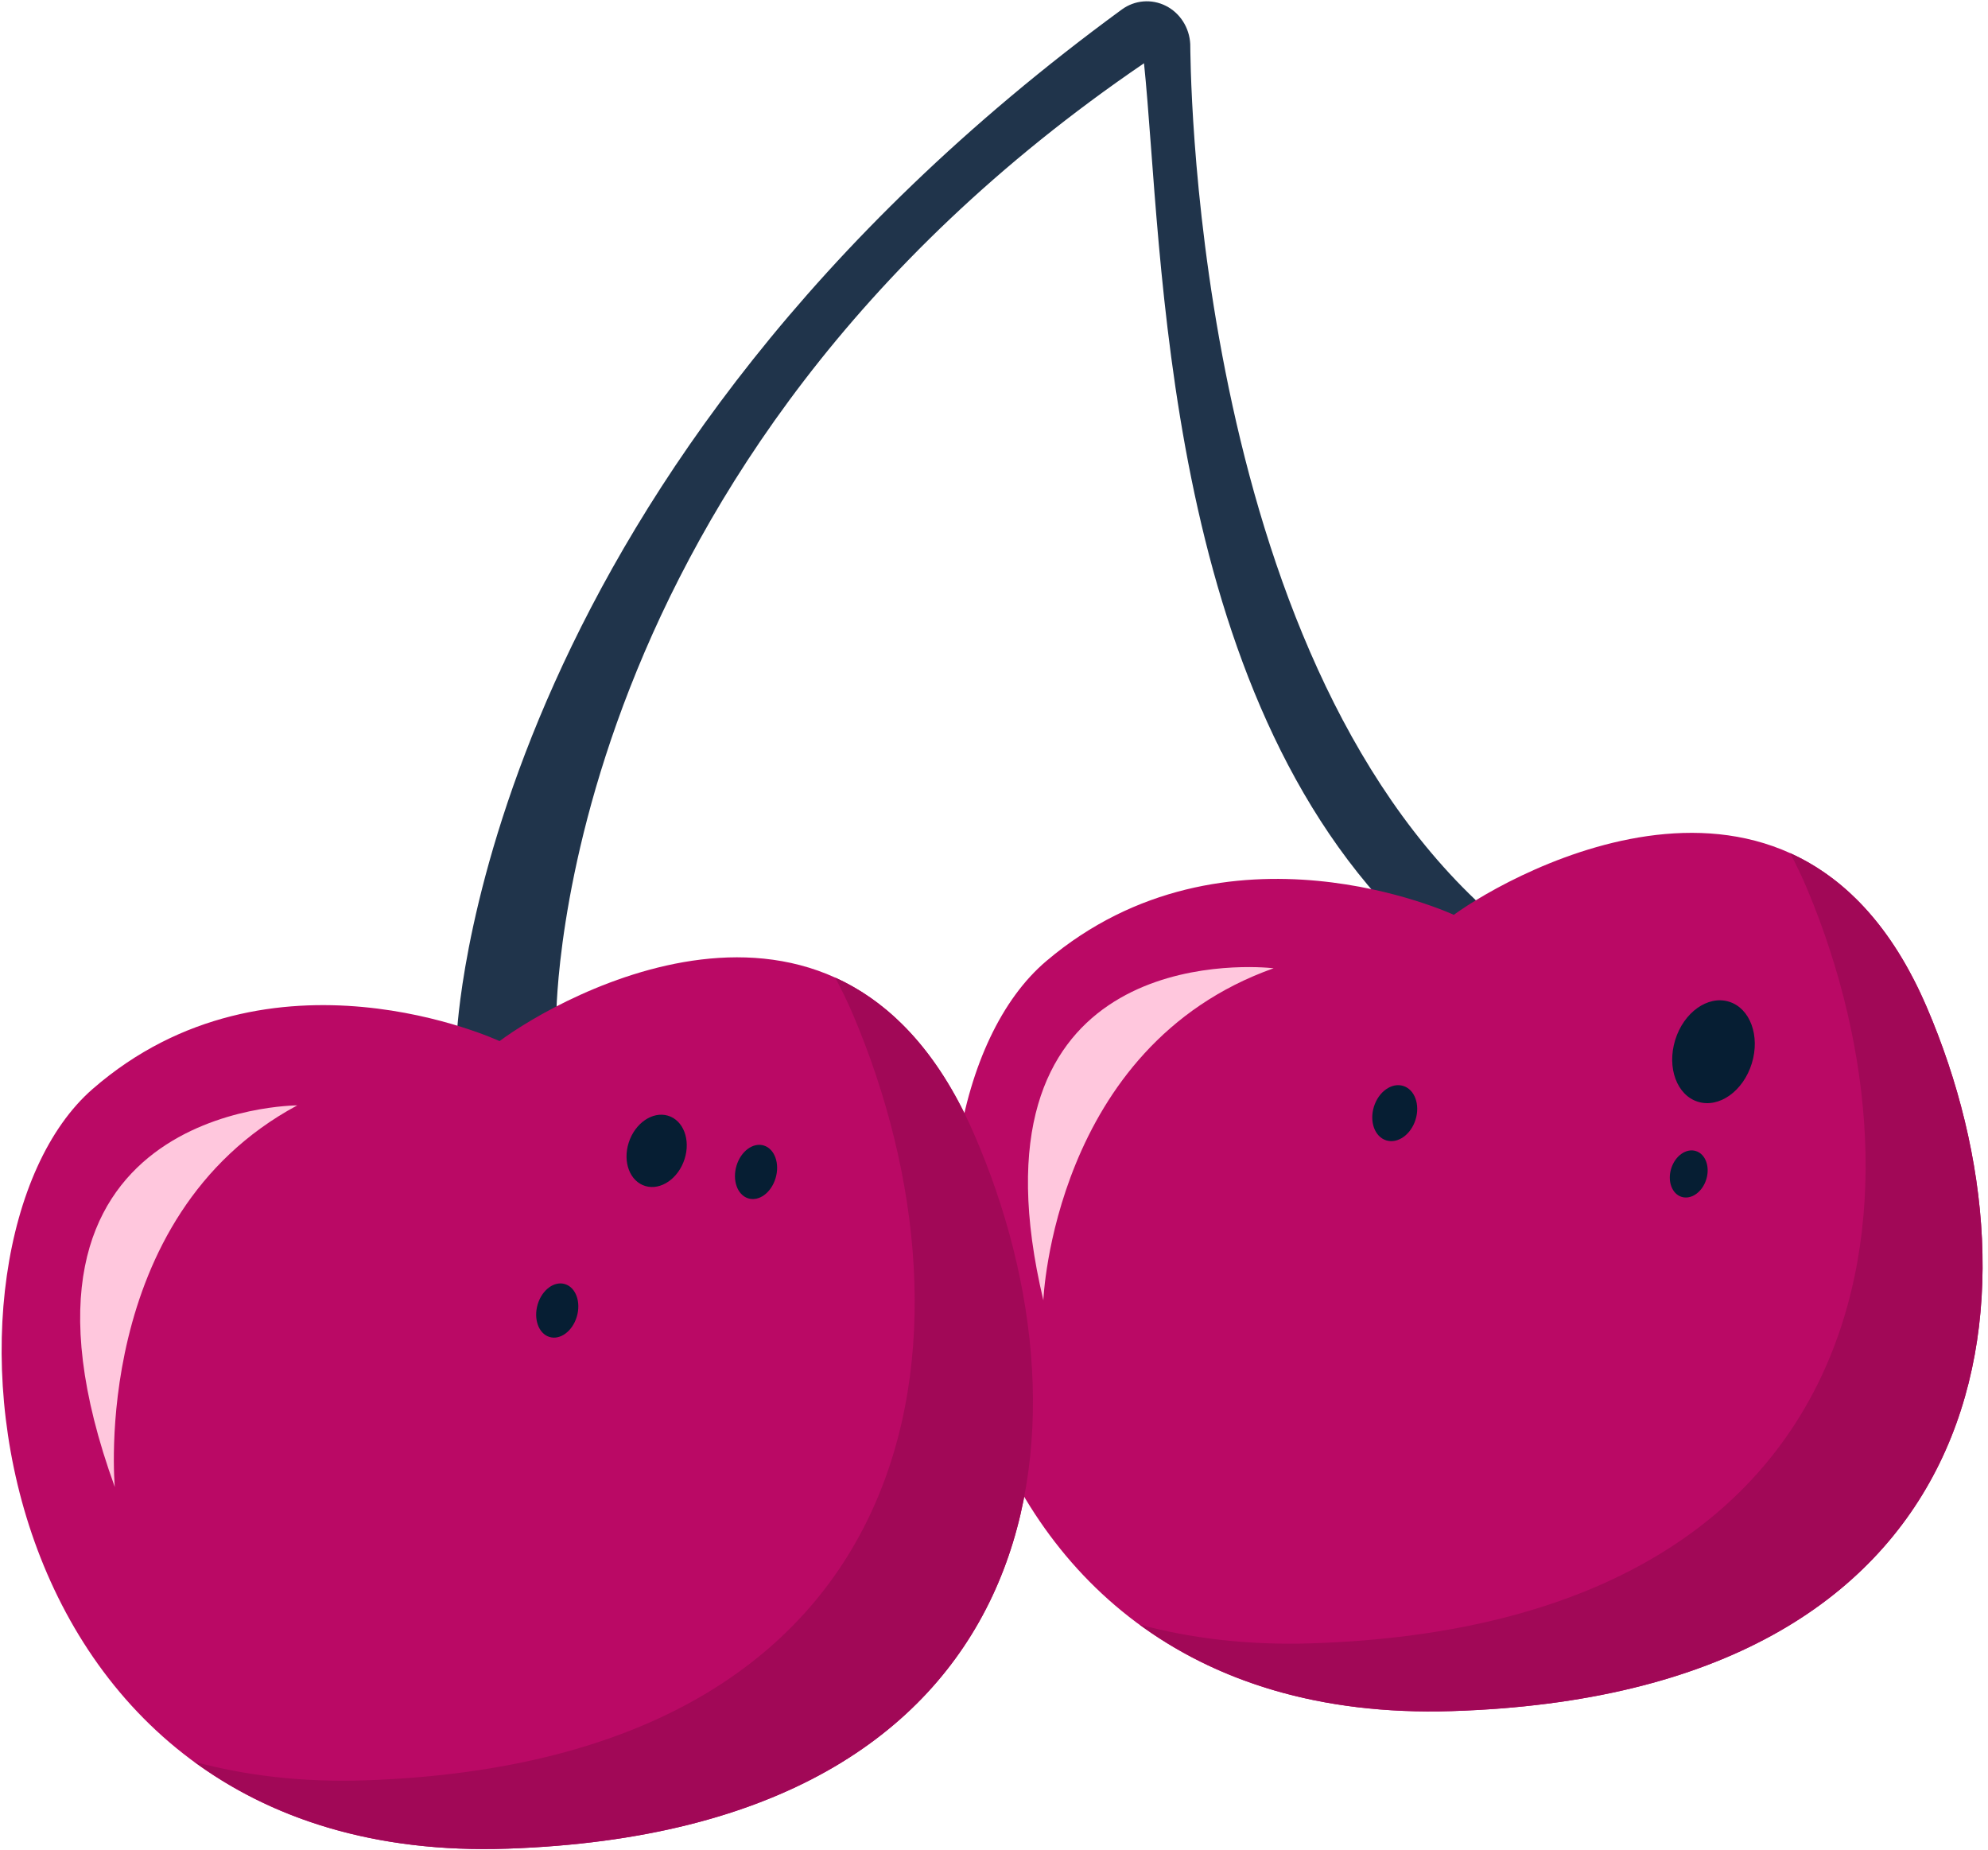
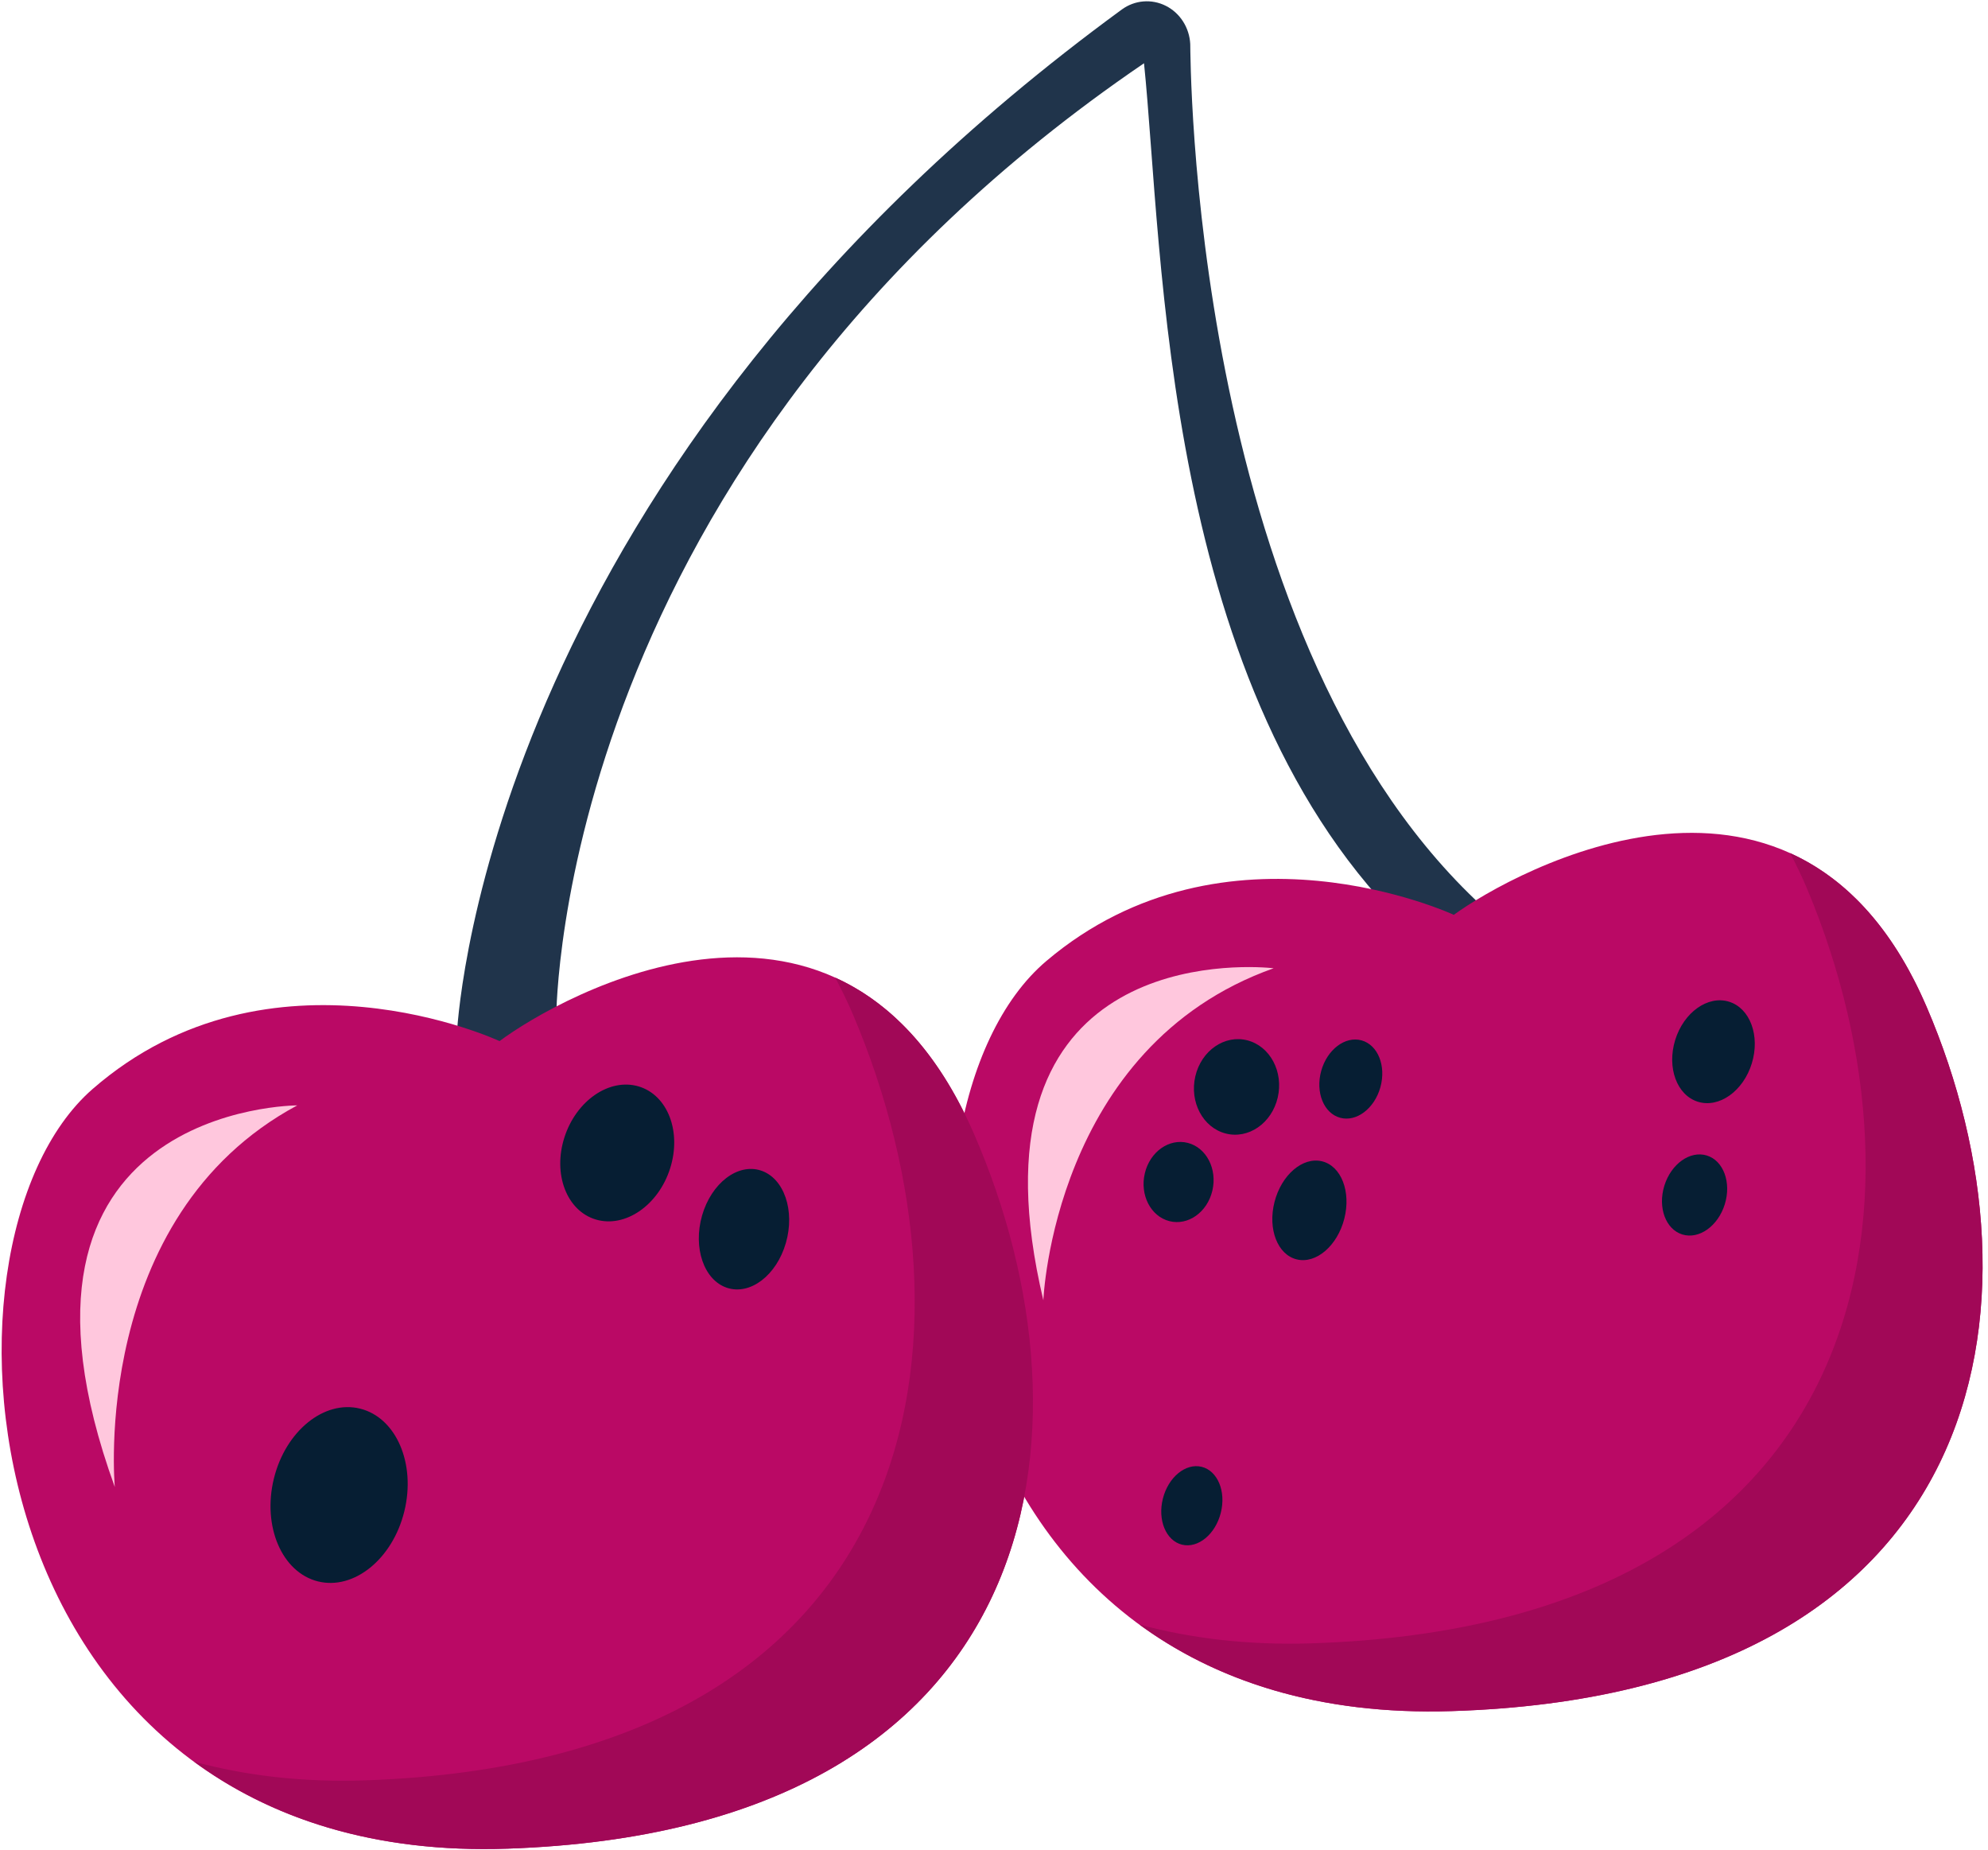
<svg xmlns="http://www.w3.org/2000/svg" width="330" height="307" viewBox="0 0 330 307" fill="none">
-   <path fill-rule="evenodd" clip-rule="evenodd" d="M75.852 171.241C76.232 166.75 81.866 77.89 186.207 1.584C188.358 0.012 191.155 -0.225 193.527 0.97C195.892 2.163 197.442 4.599 197.577 7.321C197.627 8.357 197.337 103.997 244.938 149.368C247.868 152.165 247.636 151.655 244.938 154.693C242.239 157.732 237.293 157.492 234.355 154.693C192.797 115.077 193.103 41.451 189.901 10.499C92.331 76.955 92.416 167.769 92.33 168.762C92 172.651 87.705 176.896 84.006 176.896" fill="#20344B" />
+   <path fill-rule="evenodd" clip-rule="evenodd" d="M75.852 171.241C76.232 166.75 81.866 77.89 186.207 1.584C188.358 0.012 191.155 -0.225 193.527 0.97C195.892 2.163 197.442 4.599 197.577 7.321C197.627 8.357 197.337 103.997 244.938 149.368C247.868 152.165 247.636 151.655 244.938 154.693C242.239 157.732 237.293 157.492 234.355 154.693C192.797 115.077 193.103 41.451 189.901 10.499C92.33 76.955 92.415 167.769 92.33 168.762C92 172.651 87.704 176.896 84.006 176.896" fill="#20344B" />
  <path fill-rule="evenodd" clip-rule="evenodd" d="M173.685 159.496C143.855 184.761 151.754 286.764 240.971 283.981C330.785 281.177 340.844 216.054 319.821 167.12C298.797 118.187 251.25 144.612 241.325 151.828C241.325 151.828 203.511 134.228 173.685 159.496Z" fill="#BA0965" />
  <path fill-rule="evenodd" clip-rule="evenodd" d="M319.821 167.12C313.894 153.324 305.859 145.522 297.155 141.586C298.146 143.476 299.112 145.449 300.014 147.604C321.939 199.999 311.418 269.727 217.677 272.734C207.072 273.074 197.621 271.898 189.152 269.614C201.917 278.958 218.96 284.666 240.971 283.981C330.785 281.177 340.844 216.053 319.821 167.12Z" fill="#A10857" />
  <path fill-rule="evenodd" clip-rule="evenodd" d="M210.361 160.602C211.039 160.649 211.416 160.696 211.416 160.696C174.832 173.686 173.192 215.799 173.192 215.799C159.804 159.402 202.992 160.087 210.361 160.602Z" fill="#FFC7DD" />
-   <path fill-rule="evenodd" clip-rule="evenodd" d="M82.926 172.784C82.926 172.784 44.883 155.037 15.367 180.739C-14.149 206.444 -4.966 309.871 84.238 306.809C174.042 303.729 183.281 237.655 161.638 188.084C139.992 138.511 92.764 165.441 82.926 172.784Z" fill="#BA0965" />
-   <path fill-rule="evenodd" clip-rule="evenodd" d="M161.638 188.084C155.534 174.11 147.399 166.216 138.642 162.249C139.658 164.163 140.648 166.16 141.578 168.346C164.169 221.422 154.524 292.169 60.8 295.467C50.194 295.84 40.726 294.674 32.226 292.379C45.112 301.82 62.23 307.565 84.238 306.809C174.042 303.729 183.281 237.655 161.638 188.084Z" fill="#A10857" />
+   <path fill-rule="evenodd" clip-rule="evenodd" d="M82.925 172.784C82.925 172.784 44.883 155.037 15.367 180.739C-14.149 206.444 -4.966 309.871 84.238 306.809C174.042 303.729 183.281 237.655 161.638 188.084C139.992 138.511 92.764 165.441 82.925 172.784Z" fill="#BA0965" />
+   <path fill-rule="evenodd" clip-rule="evenodd" d="M161.638 188.084C155.534 174.11 147.399 166.216 138.642 162.249C139.658 164.163 140.648 166.16 141.578 168.346C164.169 221.422 154.524 292.169 60.8 295.467C50.194 295.84 40.726 294.674 32.225 292.379C45.111 301.82 62.229 307.565 84.238 306.809C174.042 303.729 183.281 237.655 161.638 188.084Z" fill="#A10857" />
  <path fill-rule="evenodd" clip-rule="evenodd" d="M19.057 246.789C-3.919 183.454 49.343 183.454 49.343 183.454C14.879 201.966 19.057 246.789 19.057 246.789Z" fill="#FFC7DD" />
-   <path fill-rule="evenodd" clip-rule="evenodd" d="M107.129 196.84C104.568 196.082 103.331 192.857 104.366 189.63C105.399 186.407 108.309 184.405 110.872 185.159C113.433 185.917 114.669 189.145 113.635 192.368C112.603 195.597 109.69 197.598 107.129 196.84Z" fill="#061E33" />
-   <path fill-rule="evenodd" clip-rule="evenodd" d="M124.191 198.88C122.398 198.312 121.533 195.891 122.254 193.473C122.978 191.055 125.019 189.552 126.811 190.12C128.601 190.686 129.469 193.109 128.744 195.529C128.023 197.948 125.984 199.448 124.191 198.88Z" fill="#061E33" />
-   <path fill-rule="evenodd" clip-rule="evenodd" d="M91.19 221.882C89.398 221.314 88.533 218.893 89.255 216.471C89.979 214.053 92.018 212.553 93.807 213.12C95.6 213.687 96.469 216.106 95.744 218.527C95.02 220.945 92.981 222.445 91.19 221.882Z" fill="#061E33" />
-   <path fill-rule="evenodd" clip-rule="evenodd" d="M281.866 182.856C278.356 181.781 276.659 177.188 278.076 172.599C279.493 168.01 283.488 165.165 287 166.241C290.51 167.316 292.207 171.909 290.79 176.497C289.373 181.086 285.378 183.932 281.866 182.856Z" fill="#061E33" />
-   <path fill-rule="evenodd" clip-rule="evenodd" d="M279.146 198.641C277.539 198.147 276.759 196.044 277.41 193.94C278.059 191.838 279.89 190.533 281.5 191.027C283.108 191.518 283.887 193.624 283.237 195.726C282.587 197.83 280.756 199.135 279.146 198.641Z" fill="#061E33" />
-   <path fill-rule="evenodd" clip-rule="evenodd" d="M230.124 189.264C228.213 188.678 227.29 186.179 228.061 183.681C228.833 181.184 231.008 179.634 232.919 180.219C234.829 180.807 235.753 183.304 234.982 185.802C234.21 188.3 232.035 189.849 230.124 189.264Z" fill="#061E33" />
+   <path fill-rule="evenodd" clip-rule="evenodd" d="M98.92 202.399C94.075 200.966 91.734 194.865 93.692 188.76C95.647 182.662 101.153 178.873 106 180.301C110.845 181.735 113.184 187.842 111.228 193.94C109.277 200.048 103.765 203.833 98.92 202.399Z" fill="#061E33" />
+   <path fill-rule="evenodd" clip-rule="evenodd" d="M120.695 213.733C116.853 212.472 115 207.092 116.545 201.717C118.097 196.346 122.468 193.005 126.31 194.266C130.145 195.525 132.006 200.908 130.451 206.287C128.906 211.662 124.537 214.995 120.695 213.733Z" fill="#061E33" />
+   <path fill-rule="evenodd" clip-rule="evenodd" d="M52.78 262.455C46.797 260.957 43.524 253.325 45.459 245.4C47.401 237.49 53.82 232.292 59.792 233.786C65.775 235.284 69.062 242.908 67.116 250.829C65.174 258.739 58.755 263.938 52.78 262.455Z" fill="#061E33" />
+   <path fill-rule="evenodd" clip-rule="evenodd" d="M281.866 182.856C278.356 181.781 276.659 177.188 278.076 172.599C279.493 168.01 283.488 165.165 287 166.241C290.509 167.316 292.206 171.909 290.79 176.497C289.373 181.086 285.378 183.932 281.866 182.856Z" fill="#061E33" />
+   <path fill-rule="evenodd" clip-rule="evenodd" d="M279.265 204.879C276.498 204.029 275.155 200.407 276.275 196.784C277.394 193.165 280.546 190.918 283.318 191.769C286.087 192.615 287.428 196.241 286.31 199.86C285.19 203.483 282.037 205.73 279.265 204.879Z" fill="#061E33" />
+   <path fill-rule="evenodd" clip-rule="evenodd" d="M222.452 185.506C219.738 184.763 218.334 181.284 219.314 177.737C220.295 174.19 223.291 171.917 226.005 172.661C228.718 173.407 230.123 176.882 229.142 180.43C228.161 183.977 225.166 186.249 222.452 185.506Z" fill="#061E33" />
+   <path fill-rule="evenodd" clip-rule="evenodd" d="M215.276 209.019C212.076 208.255 210.413 203.989 211.561 199.49C212.709 194.991 216.234 191.965 219.434 192.729C222.633 193.496 224.298 197.759 223.15 202.257C222.002 206.756 218.477 209.783 215.276 209.019Z" fill="#061E33" />
+   <path fill-rule="evenodd" clip-rule="evenodd" d="M196.216 256.36C193.56 255.713 192.134 252.296 193.03 248.727C193.926 245.158 196.806 242.79 199.463 243.436C202.118 244.085 203.545 247.499 202.649 251.068C201.753 254.637 198.873 257.006 196.216 256.36Z" fill="#061E33" />
+   <path fill-rule="evenodd" clip-rule="evenodd" d="M194.106 202.662C191.009 201.866 189.187 198.315 190.035 194.729C190.883 191.143 194.08 188.883 197.176 189.679C200.271 190.478 202.094 194.026 201.246 197.612C200.399 201.197 197.202 203.458 194.106 202.662Z" fill="#061E33" />
+   <path fill-rule="evenodd" clip-rule="evenodd" d="M203.452 188.117C199.675 187.139 197.424 182.885 198.422 178.616C199.42 174.347 203.29 171.681 207.067 172.66C210.842 173.642 213.094 177.892 212.096 182.16C211.098 186.429 207.228 189.095 203.452 188.117Z" fill="#061E33" />
</svg>
